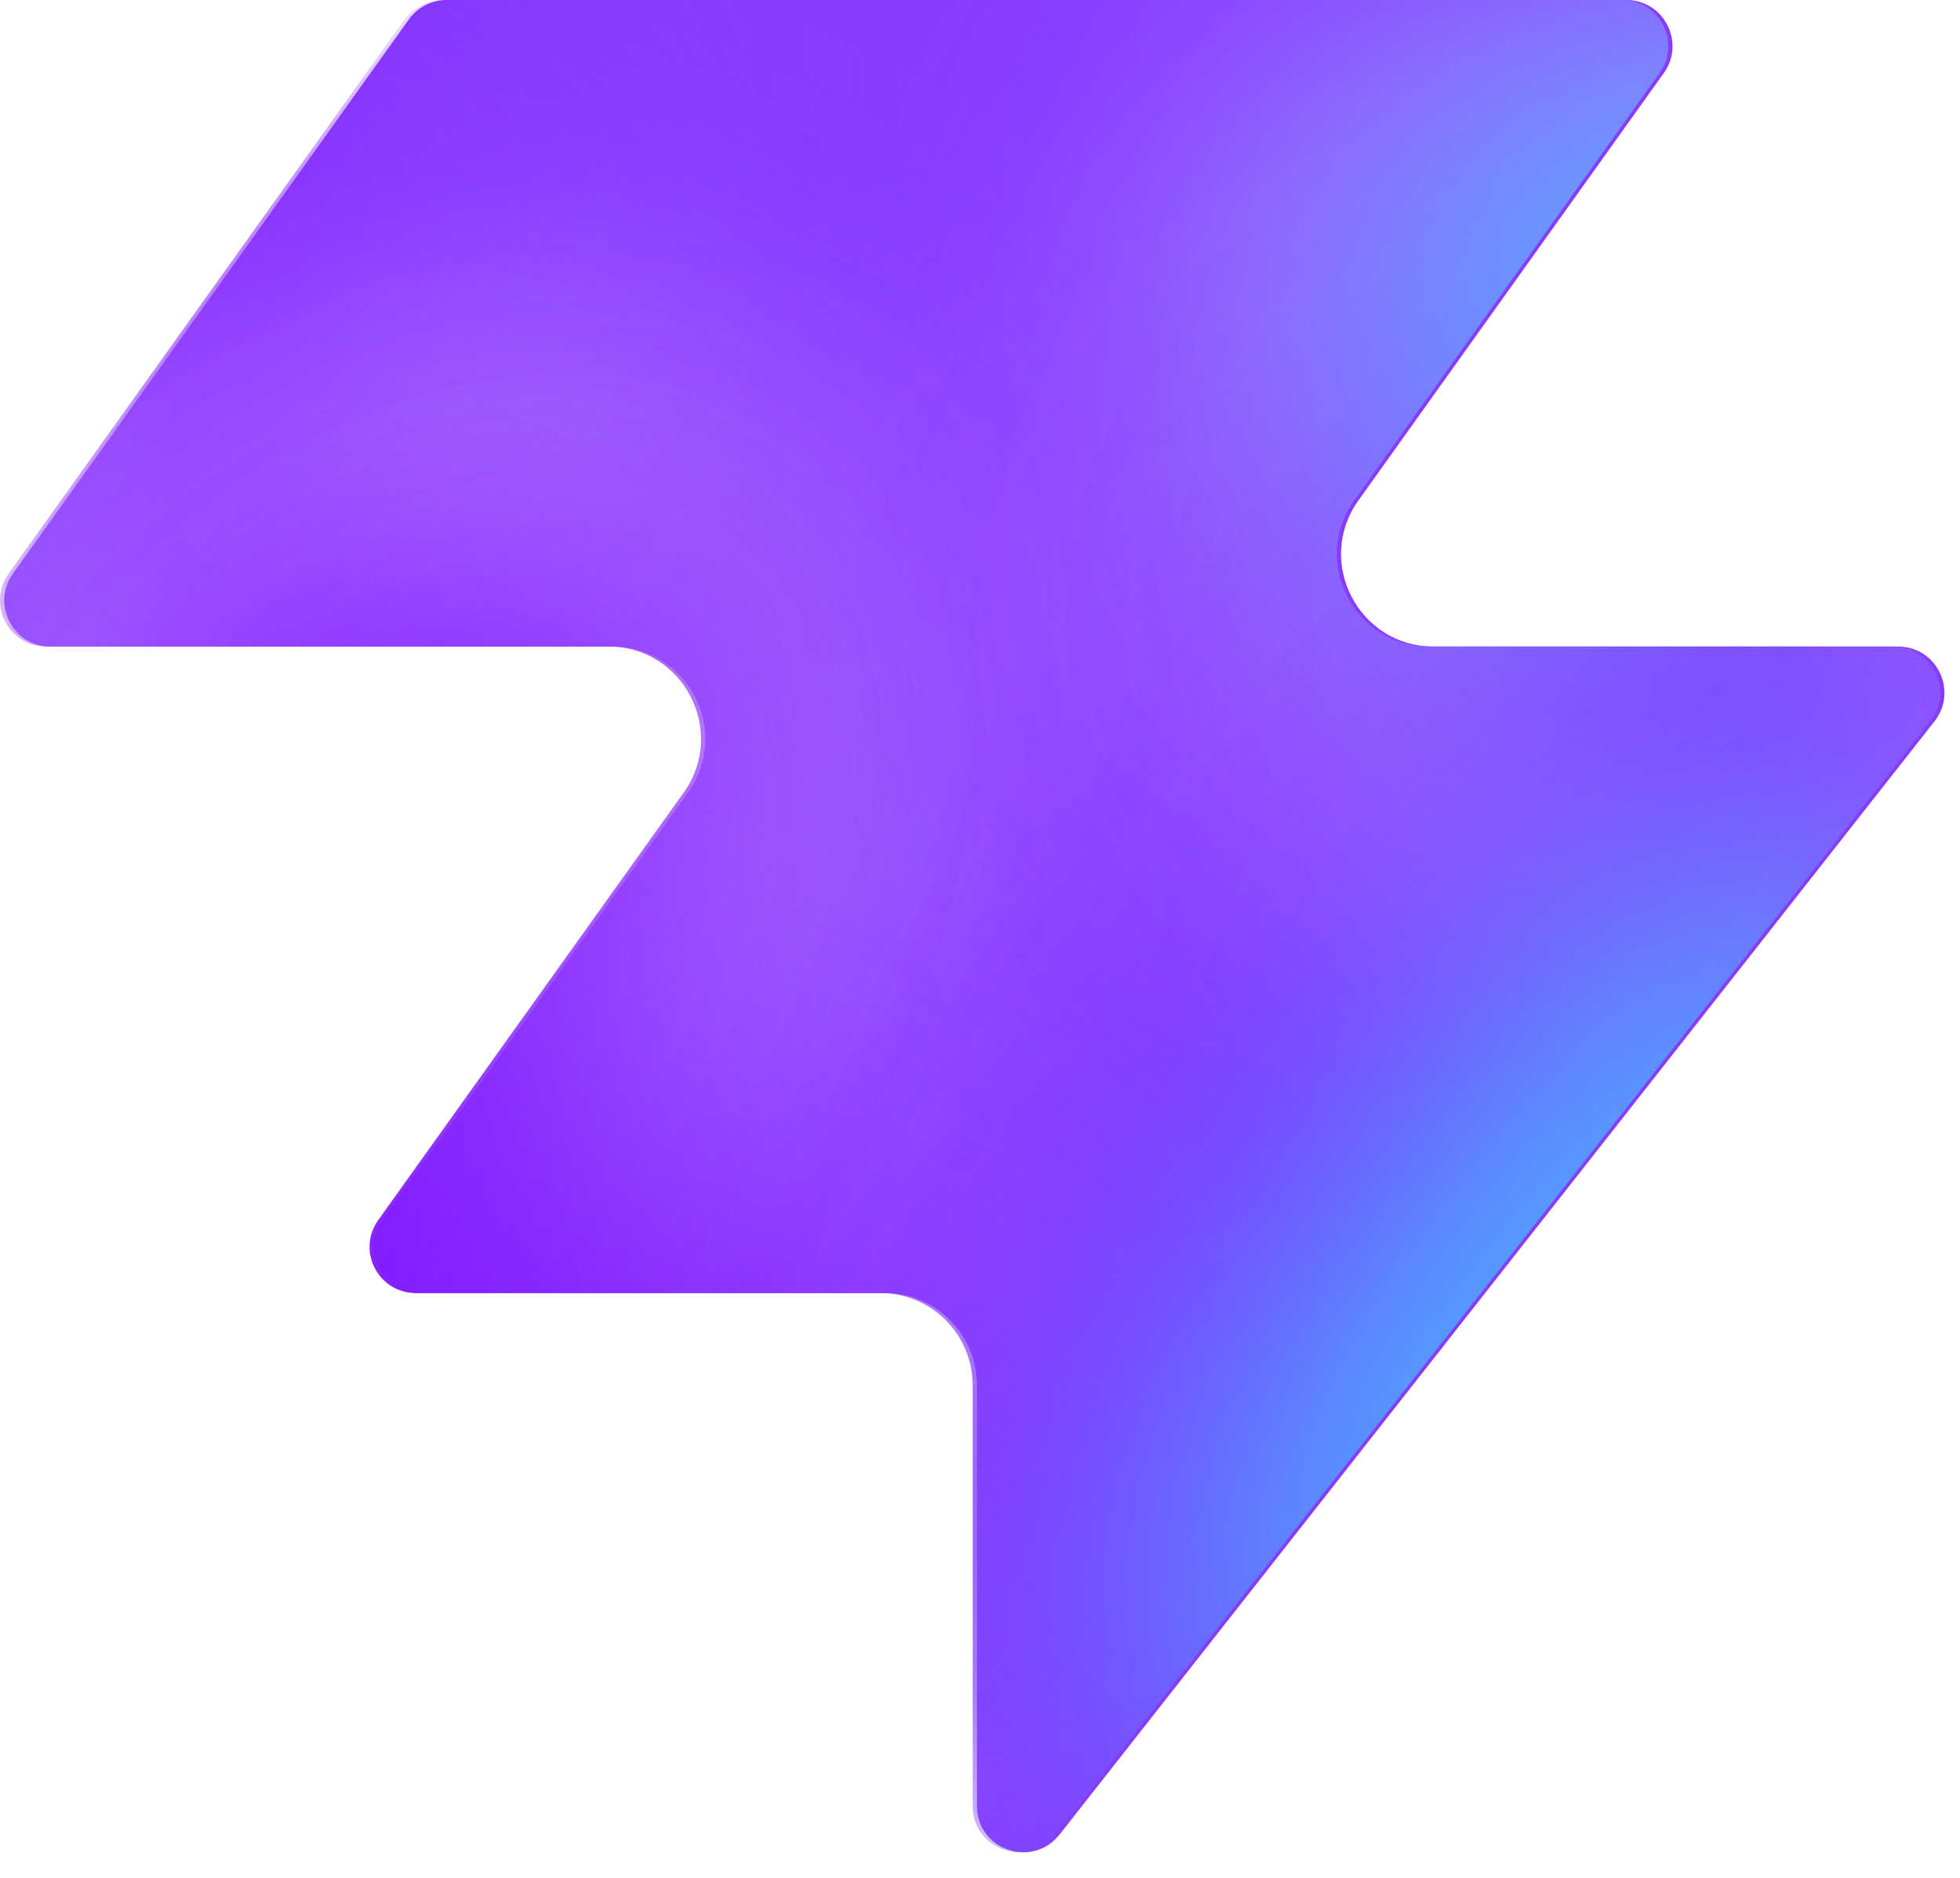
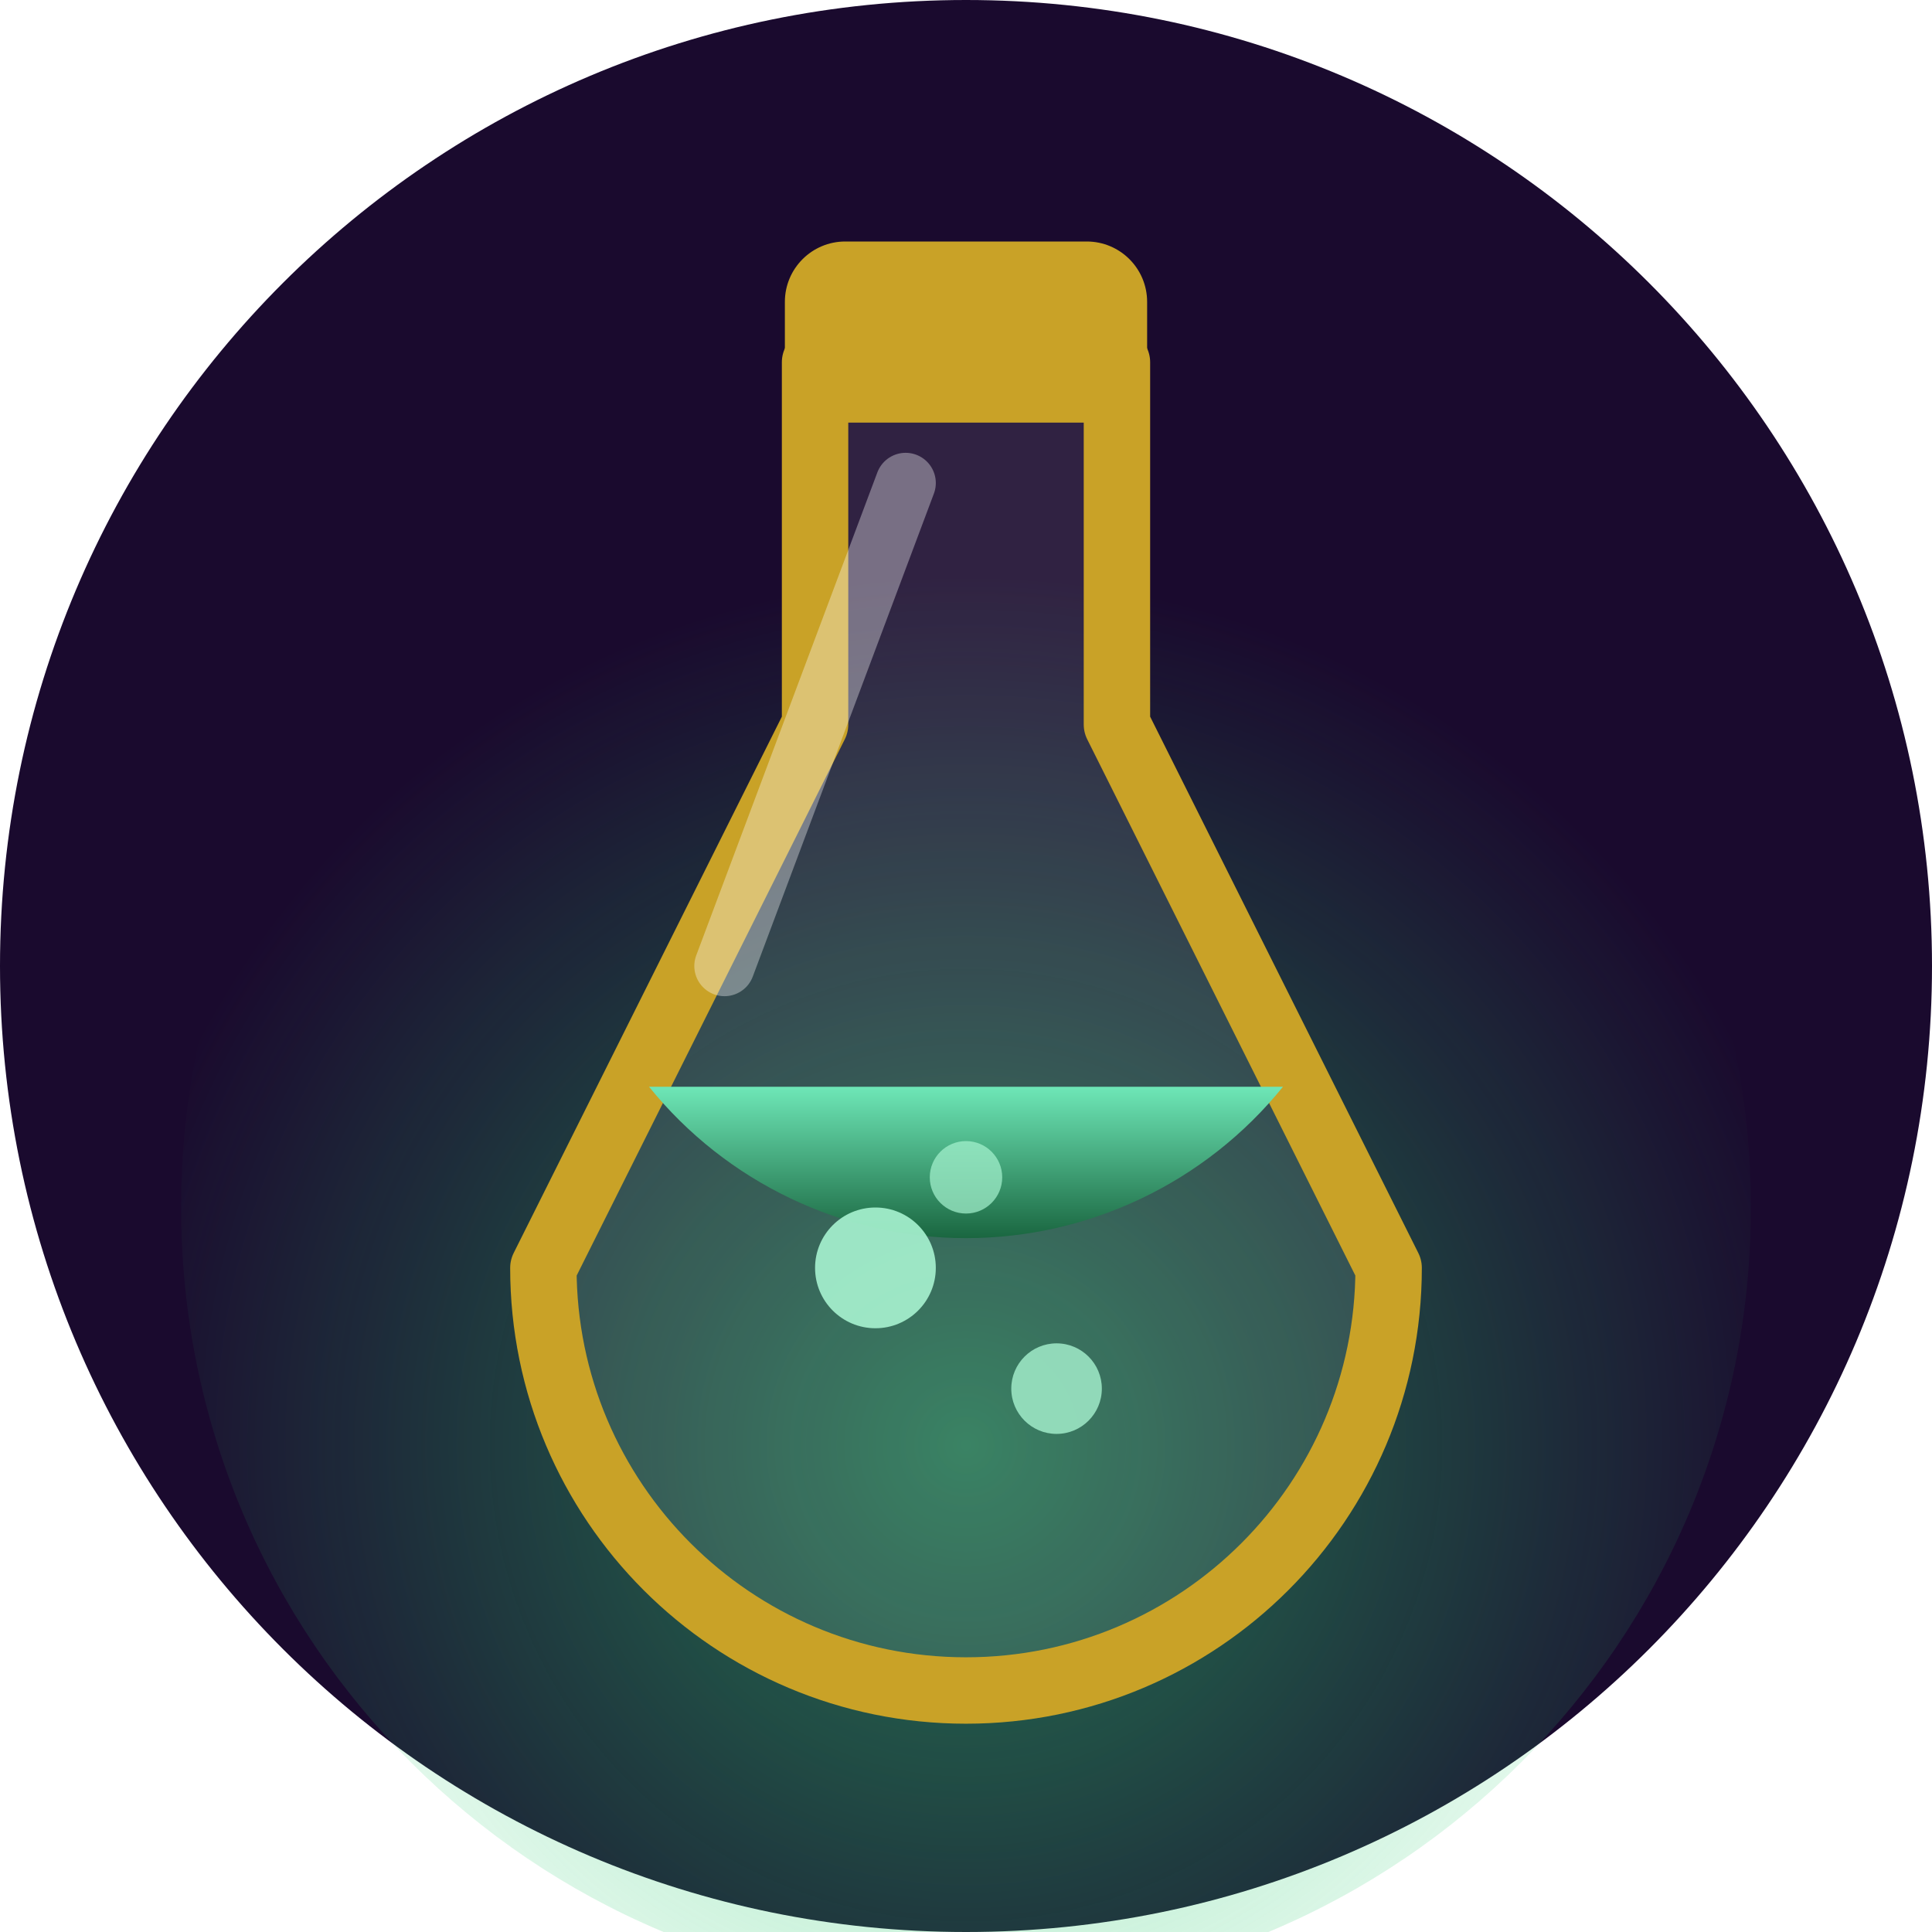
- <svg xmlns="http://www.w3.org/2000/svg" width="48" height="46" fill="none" viewBox="0 0 48 46">
-   <path fill="#863bff" d="M25.946 44.938c-.664.845-2.021.375-2.021-.698V33.937a2.26 2.26 0 0 0-2.262-2.262H10.287c-.92 0-1.456-1.04-.92-1.788l7.48-10.471c1.07-1.497 0-3.578-1.842-3.578H1.237c-.92 0-1.456-1.04-.92-1.788L10.013.474c.214-.297.556-.474.92-.474h28.894c.92 0 1.456 1.04.92 1.788l-7.48 10.471c-1.07 1.498 0 3.579 1.842 3.579h11.377c.943 0 1.473 1.088.89 1.83L25.947 44.94z" style="fill:#863bff;fill:color(display-p3 .525 .23 1);fill-opacity:1" />
-   <mask id="a" width="48" height="46" x="0" y="0" maskUnits="userSpaceOnUse" style="mask-type:alpha">
-     <path fill="#000" d="M25.842 44.938c-.664.844-2.021.375-2.021-.698V33.937a2.26 2.26 0 0 0-2.262-2.262H10.183c-.92 0-1.456-1.04-.92-1.788l7.48-10.471c1.07-1.498 0-3.579-1.842-3.579H1.133c-.92 0-1.456-1.04-.92-1.787L9.91.473c.214-.297.556-.474.92-.474h28.894c.92 0 1.456 1.04.92 1.788l-7.48 10.471c-1.07 1.498 0 3.578 1.842 3.578h11.377c.943 0 1.473 1.088.89 1.832L25.843 44.94z" style="fill:#000;fill-opacity:1" />
-   </mask>
-   <g mask="url(#a)">
-     <g filter="url(#b)">
-       <ellipse cx="5.508" cy="14.704" fill="#ede6ff" rx="5.508" ry="14.704" style="fill:#ede6ff;fill:color(display-p3 .927 .903 1);fill-opacity:1" transform="matrix(.00324 1 1 -.00324 -4.47 31.516)" />
-     </g>
-     <g filter="url(#c)">
-       <ellipse cx="10.399" cy="29.851" fill="#ede6ff" rx="10.399" ry="29.851" style="fill:#ede6ff;fill:color(display-p3 .927 .903 1);fill-opacity:1" transform="matrix(.00324 1 1 -.00324 -39.328 7.883)" />
-     </g>
-     <g filter="url(#d)">
-       <ellipse cx="5.508" cy="30.487" fill="#7e14ff" rx="5.508" ry="30.487" style="fill:#7e14ff;fill:color(display-p3 .492 .077 1);fill-opacity:1" transform="rotate(89.814 -25.913 -14.639)scale(1 -1)" />
-     </g>
-     <g filter="url(#e)">
-       <ellipse cx="5.508" cy="30.599" fill="#7e14ff" rx="5.508" ry="30.599" style="fill:#7e14ff;fill:color(display-p3 .492 .077 1);fill-opacity:1" transform="rotate(89.814 -32.644 -3.334)scale(1 -1)" />
-     </g>
-     <g filter="url(#f)">
-       <ellipse cx="5.508" cy="30.599" fill="#7e14ff" rx="5.508" ry="30.599" style="fill:#7e14ff;fill:color(display-p3 .492 .077 1);fill-opacity:1" transform="matrix(.00324 1 1 -.00324 -34.34 30.47)" />
-     </g>
-     <g filter="url(#g)">
-       <ellipse cx="14.072" cy="22.078" fill="#ede6ff" rx="14.072" ry="22.078" style="fill:#ede6ff;fill:color(display-p3 .927 .903 1);fill-opacity:1" transform="rotate(93.35 24.506 48.493)scale(-1 1)" />
-     </g>
-     <g filter="url(#h)">
-       <ellipse cx="3.47" cy="21.501" fill="#7e14ff" rx="3.47" ry="21.501" style="fill:#7e14ff;fill:color(display-p3 .492 .077 1);fill-opacity:1" transform="rotate(89.009 28.708 47.59)scale(-1 1)" />
-     </g>
-     <g filter="url(#i)">
-       <ellipse cx="3.47" cy="21.501" fill="#7e14ff" rx="3.47" ry="21.501" style="fill:#7e14ff;fill:color(display-p3 .492 .077 1);fill-opacity:1" transform="rotate(89.009 28.708 47.59)scale(-1 1)" />
-     </g>
-     <g filter="url(#j)">
-       <ellipse cx=".387" cy="8.972" fill="#7e14ff" rx="4.407" ry="29.108" style="fill:#7e14ff;fill:color(display-p3 .492 .077 1);fill-opacity:1" transform="rotate(39.51 .387 8.972)" />
-     </g>
-     <g filter="url(#k)">
-       <ellipse cx="47.523" cy="-6.092" fill="#7e14ff" rx="4.407" ry="29.108" style="fill:#7e14ff;fill:color(display-p3 .492 .077 1);fill-opacity:1" transform="rotate(37.892 47.523 -6.092)" />
-     </g>
-     <g filter="url(#l)">
-       <ellipse cx="41.412" cy="6.333" fill="#47bfff" rx="5.971" ry="9.665" style="fill:#47bfff;fill:color(display-p3 .28 .748 1);fill-opacity:1" transform="rotate(37.892 41.412 6.333)" />
-     </g>
-     <g filter="url(#m)">
-       <ellipse cx="-1.879" cy="38.332" fill="#7e14ff" rx="4.407" ry="29.108" style="fill:#7e14ff;fill:color(display-p3 .492 .077 1);fill-opacity:1" transform="rotate(37.892 -1.88 38.332)" />
-     </g>
-     <g filter="url(#n)">
-       <ellipse cx="-1.879" cy="38.332" fill="#7e14ff" rx="4.407" ry="29.108" style="fill:#7e14ff;fill:color(display-p3 .492 .077 1);fill-opacity:1" transform="rotate(37.892 -1.88 38.332)" />
-     </g>
-     <g filter="url(#o)">
-       <ellipse cx="35.651" cy="29.907" fill="#7e14ff" rx="4.407" ry="29.108" style="fill:#7e14ff;fill:color(display-p3 .492 .077 1);fill-opacity:1" transform="rotate(37.892 35.651 29.907)" />
-     </g>
-     <g filter="url(#p)">
-       <ellipse cx="38.418" cy="32.4" fill="#47bfff" rx="5.971" ry="15.297" style="fill:#47bfff;fill:color(display-p3 .28 .748 1);fill-opacity:1" transform="rotate(37.892 38.418 32.4)" />
-     </g>
-   </g>
+ <svg xmlns="http://www.w3.org/2000/svg" viewBox="0 0 64 64" width="64" height="64">
  <defs>
-     <filter id="b" width="60.045" height="41.654" x="-19.77" y="16.149" color-interpolation-filters="sRGB" filterUnits="userSpaceOnUse">
-       <feFlood flood-opacity="0" result="BackgroundImageFix" />
-       <feBlend in="SourceGraphic" in2="BackgroundImageFix" result="shape" />
-       <feGaussianBlur result="effect1_foregroundBlur_2002_17158" stdDeviation="7.659" />
-     </filter>
-     <filter id="c" width="90.34" height="51.437" x="-54.613" y="-7.533" color-interpolation-filters="sRGB" filterUnits="userSpaceOnUse">
-       <feFlood flood-opacity="0" result="BackgroundImageFix" />
-       <feBlend in="SourceGraphic" in2="BackgroundImageFix" result="shape" />
-       <feGaussianBlur result="effect1_foregroundBlur_2002_17158" stdDeviation="7.659" />
-     </filter>
-     <filter id="d" width="79.355" height="29.4" x="-49.64" y="2.03" color-interpolation-filters="sRGB" filterUnits="userSpaceOnUse">
-       <feFlood flood-opacity="0" result="BackgroundImageFix" />
-       <feBlend in="SourceGraphic" in2="BackgroundImageFix" result="shape" />
-       <feGaussianBlur result="effect1_foregroundBlur_2002_17158" stdDeviation="4.596" />
-     </filter>
-     <filter id="e" width="79.579" height="29.4" x="-45.045" y="20.029" color-interpolation-filters="sRGB" filterUnits="userSpaceOnUse">
-       <feFlood flood-opacity="0" result="BackgroundImageFix" />
-       <feBlend in="SourceGraphic" in2="BackgroundImageFix" result="shape" />
-       <feGaussianBlur result="effect1_foregroundBlur_2002_17158" stdDeviation="4.596" />
-     </filter>
-     <filter id="f" width="79.579" height="29.4" x="-43.513" y="21.178" color-interpolation-filters="sRGB" filterUnits="userSpaceOnUse">
-       <feFlood flood-opacity="0" result="BackgroundImageFix" />
-       <feBlend in="SourceGraphic" in2="BackgroundImageFix" result="shape" />
-       <feGaussianBlur result="effect1_foregroundBlur_2002_17158" stdDeviation="4.596" />
-     </filter>
-     <filter id="g" width="74.749" height="58.852" x="15.756" y="-17.901" color-interpolation-filters="sRGB" filterUnits="userSpaceOnUse">
-       <feFlood flood-opacity="0" result="BackgroundImageFix" />
-       <feBlend in="SourceGraphic" in2="BackgroundImageFix" result="shape" />
-       <feGaussianBlur result="effect1_foregroundBlur_2002_17158" stdDeviation="7.659" />
-     </filter>
-     <filter id="h" width="61.377" height="25.362" x="23.548" y="2.284" color-interpolation-filters="sRGB" filterUnits="userSpaceOnUse">
-       <feFlood flood-opacity="0" result="BackgroundImageFix" />
-       <feBlend in="SourceGraphic" in2="BackgroundImageFix" result="shape" />
-       <feGaussianBlur result="effect1_foregroundBlur_2002_17158" stdDeviation="4.596" />
-     </filter>
-     <filter id="i" width="61.377" height="25.362" x="23.548" y="2.284" color-interpolation-filters="sRGB" filterUnits="userSpaceOnUse">
-       <feFlood flood-opacity="0" result="BackgroundImageFix" />
-       <feBlend in="SourceGraphic" in2="BackgroundImageFix" result="shape" />
-       <feGaussianBlur result="effect1_foregroundBlur_2002_17158" stdDeviation="4.596" />
-     </filter>
-     <filter id="j" width="56.045" height="63.649" x="-27.636" y="-22.853" color-interpolation-filters="sRGB" filterUnits="userSpaceOnUse">
-       <feFlood flood-opacity="0" result="BackgroundImageFix" />
-       <feBlend in="SourceGraphic" in2="BackgroundImageFix" result="shape" />
-       <feGaussianBlur result="effect1_foregroundBlur_2002_17158" stdDeviation="4.596" />
-     </filter>
-     <filter id="k" width="54.814" height="64.646" x="20.116" y="-38.415" color-interpolation-filters="sRGB" filterUnits="userSpaceOnUse">
-       <feFlood flood-opacity="0" result="BackgroundImageFix" />
-       <feBlend in="SourceGraphic" in2="BackgroundImageFix" result="shape" />
-       <feGaussianBlur result="effect1_foregroundBlur_2002_17158" stdDeviation="4.596" />
-     </filter>
-     <filter id="l" width="33.541" height="35.313" x="24.641" y="-11.323" color-interpolation-filters="sRGB" filterUnits="userSpaceOnUse">
-       <feFlood flood-opacity="0" result="BackgroundImageFix" />
-       <feBlend in="SourceGraphic" in2="BackgroundImageFix" result="shape" />
-       <feGaussianBlur result="effect1_foregroundBlur_2002_17158" stdDeviation="4.596" />
-     </filter>
-     <filter id="m" width="54.814" height="64.646" x="-29.286" y="6.009" color-interpolation-filters="sRGB" filterUnits="userSpaceOnUse">
-       <feFlood flood-opacity="0" result="BackgroundImageFix" />
-       <feBlend in="SourceGraphic" in2="BackgroundImageFix" result="shape" />
-       <feGaussianBlur result="effect1_foregroundBlur_2002_17158" stdDeviation="4.596" />
-     </filter>
-     <filter id="n" width="54.814" height="64.646" x="-29.286" y="6.009" color-interpolation-filters="sRGB" filterUnits="userSpaceOnUse">
-       <feFlood flood-opacity="0" result="BackgroundImageFix" />
-       <feBlend in="SourceGraphic" in2="BackgroundImageFix" result="shape" />
-       <feGaussianBlur result="effect1_foregroundBlur_2002_17158" stdDeviation="4.596" />
-     </filter>
-     <filter id="o" width="54.814" height="64.646" x="8.244" y="-2.416" color-interpolation-filters="sRGB" filterUnits="userSpaceOnUse">
-       <feFlood flood-opacity="0" result="BackgroundImageFix" />
-       <feBlend in="SourceGraphic" in2="BackgroundImageFix" result="shape" />
-       <feGaussianBlur result="effect1_foregroundBlur_2002_17158" stdDeviation="4.596" />
-     </filter>
-     <filter id="p" width="39.409" height="43.623" x="18.713" y="10.588" color-interpolation-filters="sRGB" filterUnits="userSpaceOnUse">
-       <feFlood flood-opacity="0" result="BackgroundImageFix" />
-       <feBlend in="SourceGraphic" in2="BackgroundImageFix" result="shape" />
-       <feGaussianBlur result="effect1_foregroundBlur_2002_17158" stdDeviation="4.596" />
-     </filter>
+     <linearGradient id="liquid" x1="0" y1="0" x2="0" y2="1">
+       <stop offset="0%" stop-color="#6ee7b7" />
+       <stop offset="100%" stop-color="#1a6640" />
+     </linearGradient>
+     <radialGradient id="glow" cx="50%" cy="65%" r="55%">
+       <stop offset="0%" stop-color="#2ecc71" stop-opacity="0.55" />
+       <stop offset="100%" stop-color="#2ecc71" stop-opacity="0" />
+     </radialGradient>
  </defs>
+   <circle cx="32" cy="32" r="32" fill="#1a0a2e" />
+   <circle cx="32" cy="40" r="26" fill="url(#glow)" />
+   <path d="M27 12 h10 v12 l9 18 a14 14 0 0 1 -28 0 l9 -18 z" fill="rgba(255,255,255,0.10)" stroke="#c9a227" stroke-width="2.2" stroke-linejoin="round" />
+   <path d="M21.5 36 a13.5 13.5 0 0 0 21 0 z" fill="url(#liquid)" />
+   <circle cx="29" cy="42" r="2" fill="#a7f3d0" opacity="0.9" />
+   <circle cx="35" cy="46" r="1.5" fill="#a7f3d0" opacity="0.8" />
+   <circle cx="32" cy="39" r="1.2" fill="#a7f3d0" opacity="0.7" />
+   <rect x="26" y="8" width="12" height="6" rx="2" fill="#c9a227" />
+   <path d="M30 16 l-6 16" stroke="rgba(255,255,255,0.35)" stroke-width="2" stroke-linecap="round" />
</svg>
